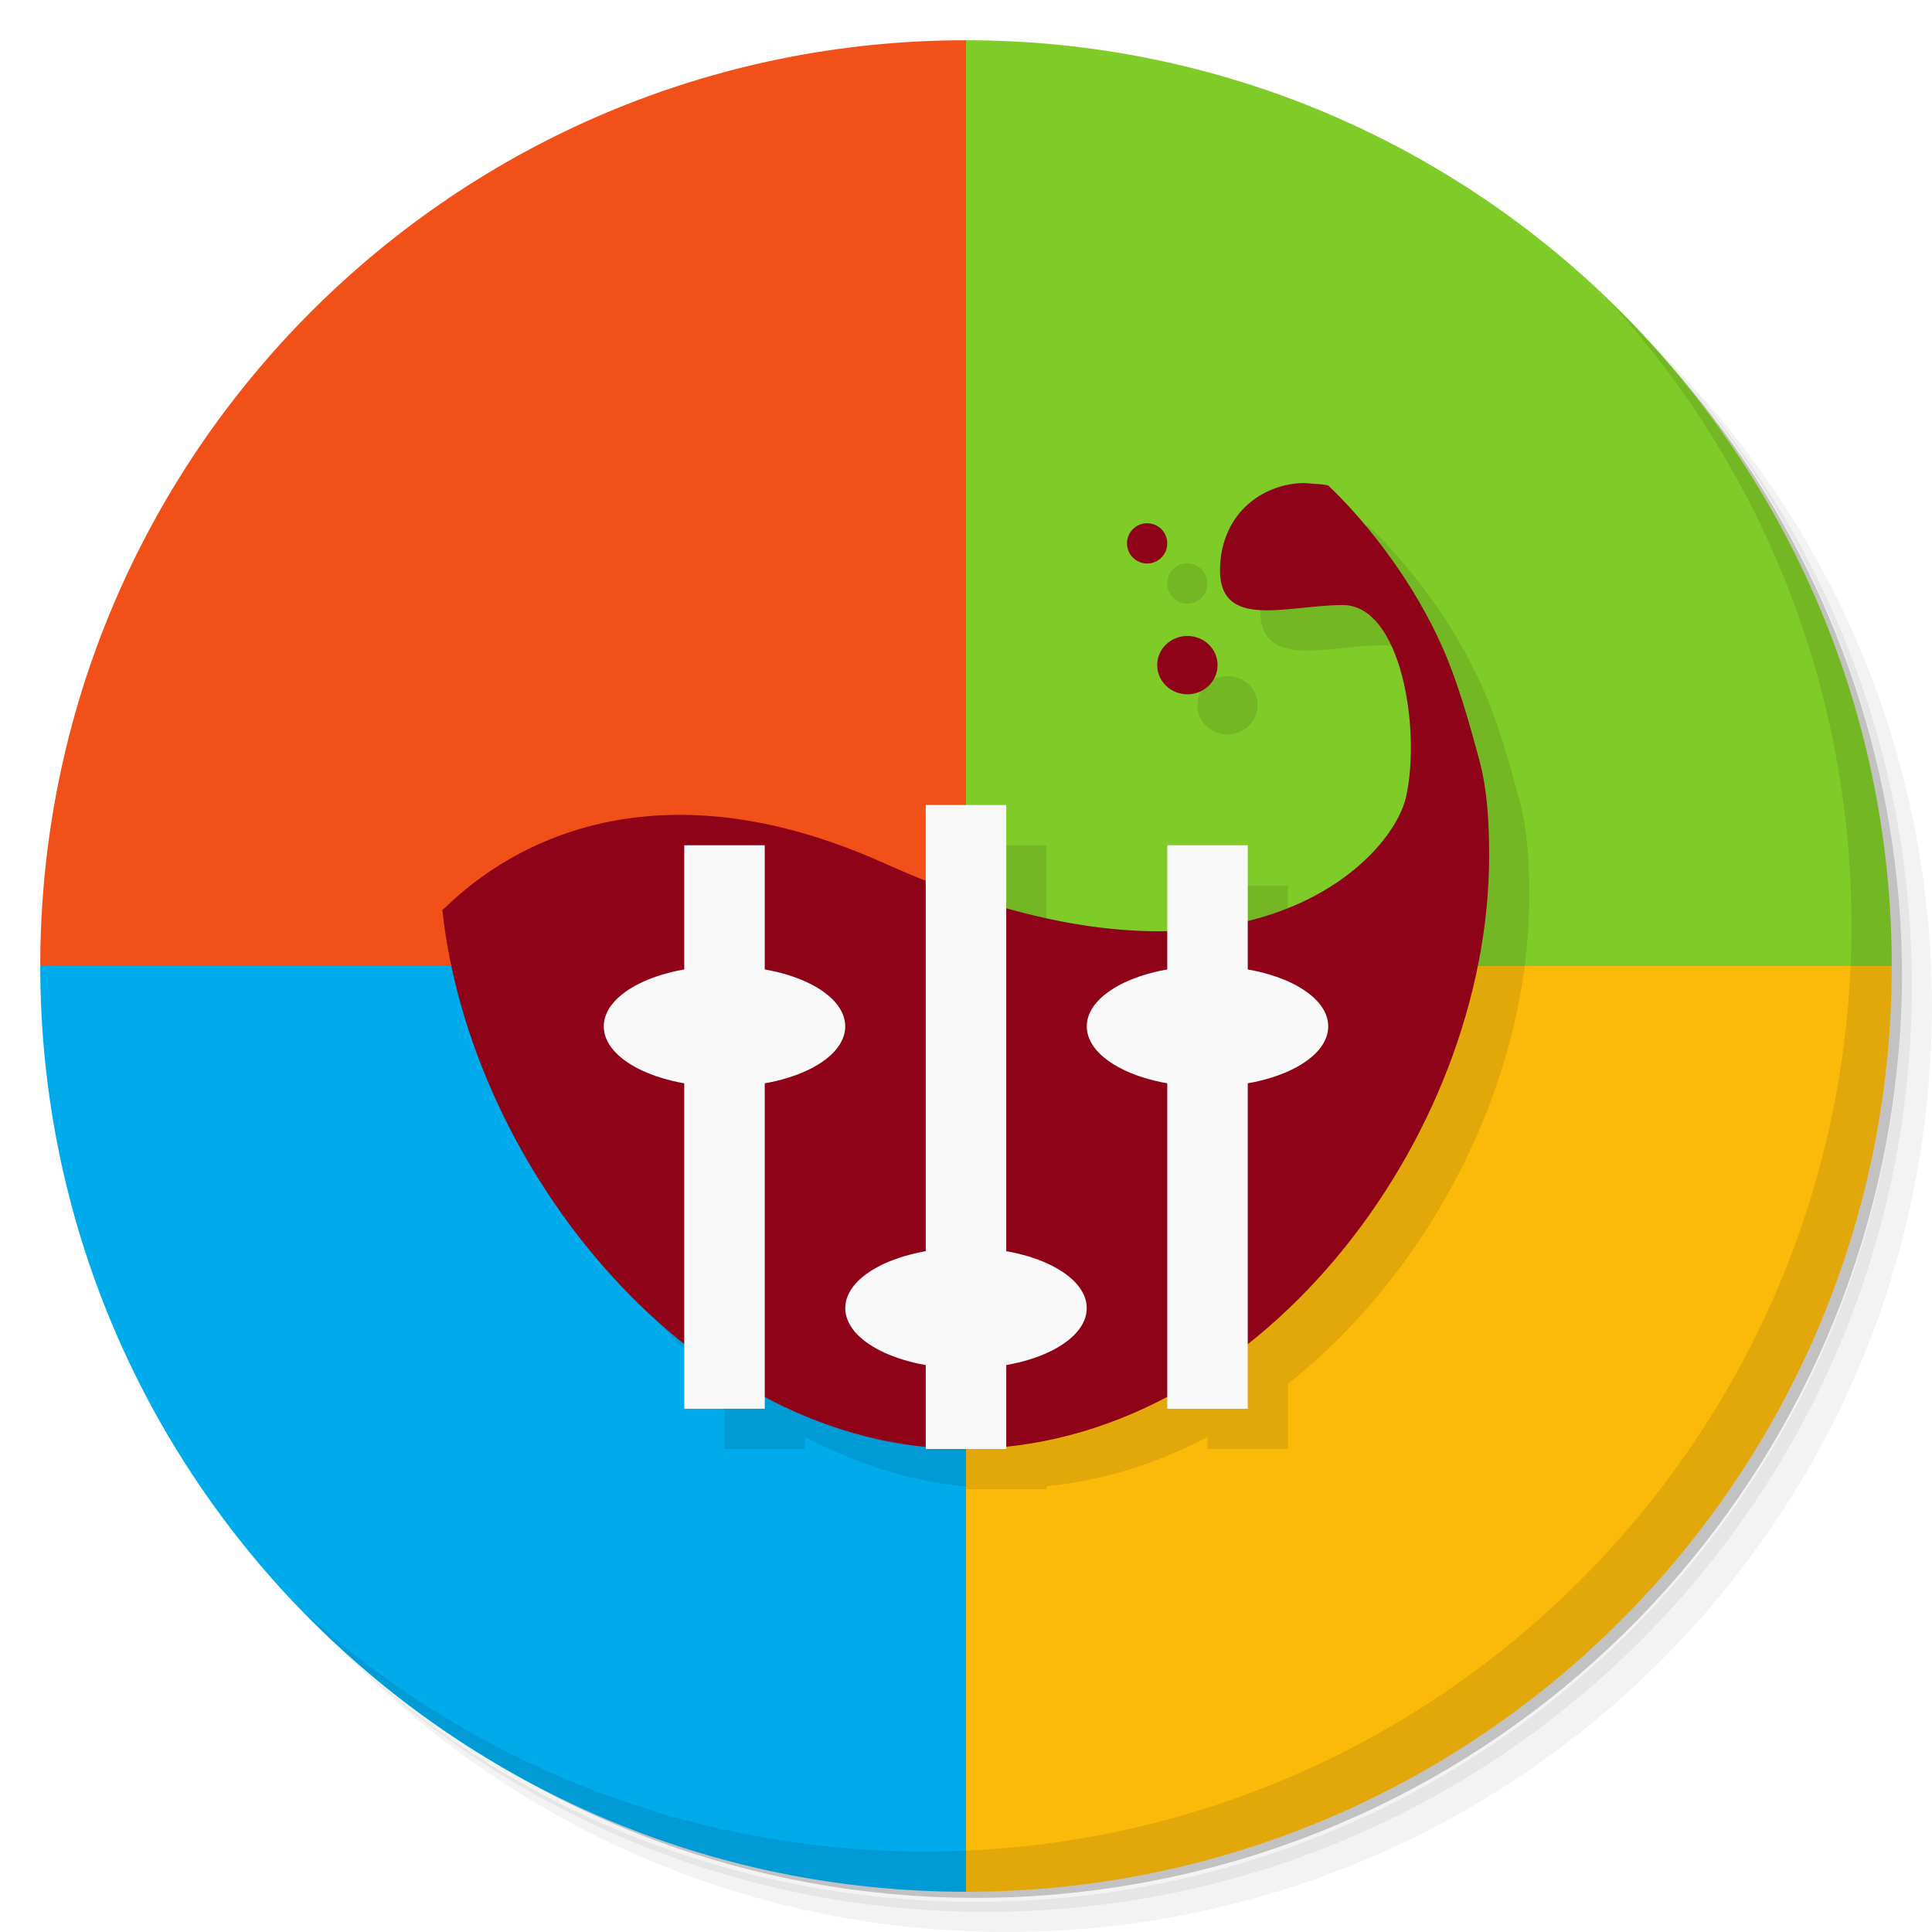
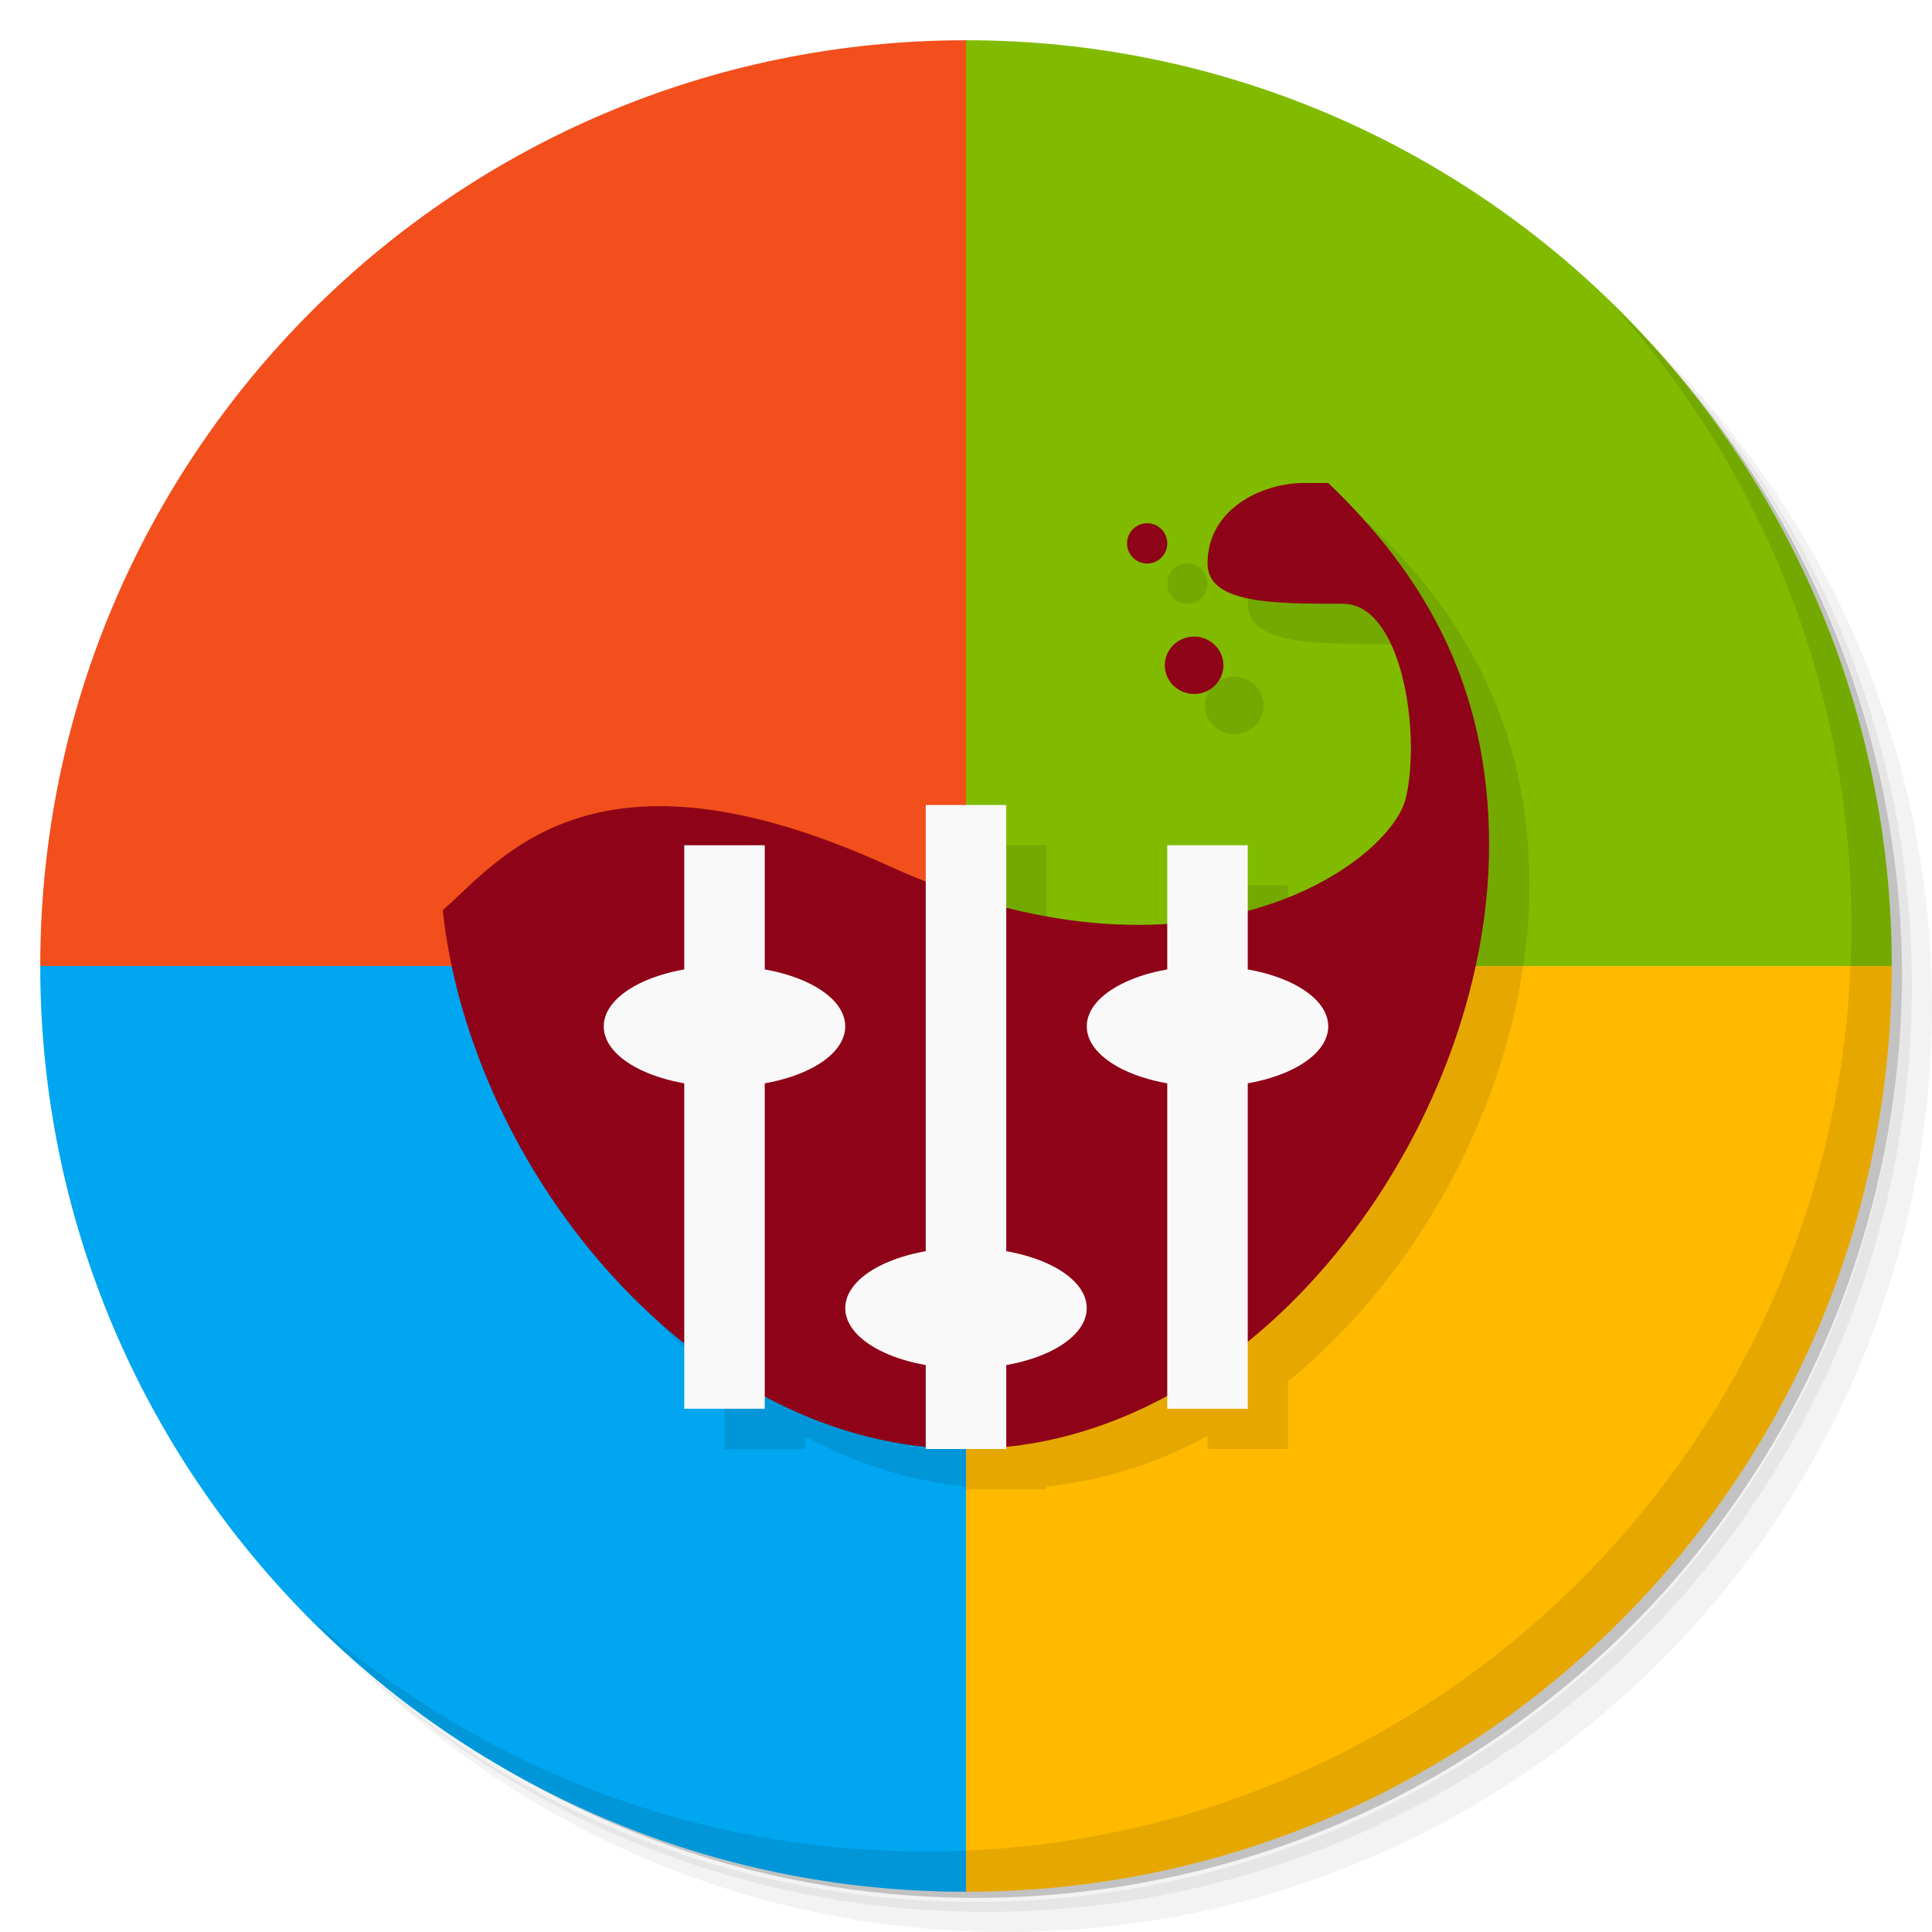
- <svg xmlns="http://www.w3.org/2000/svg" viewBox="0 0 48 48">
-   <path d="m 36.31,5 c 5.859,4.062 9.688,10.831 9.688,18.5 0,12.426 -10.07,22.5 -22.5,22.5 -7.669,0 -14.438,-3.828 -18.5,-9.688 1.037,1.822 2.306,3.499 3.781,4.969 4.085,3.712 9.514,5.969 15.469,5.969 12.703,0 23,-10.298 23,-23 0,-5.954 -2.256,-11.384 -5.969,-15.469 C 39.81,7.306 38.132,6.037 36.31,5 z m 4.969,3.781 c 3.854,4.113 6.219,9.637 6.219,15.719 0,12.703 -10.297,23 -23,23 -6.081,0 -11.606,-2.364 -15.719,-6.219 4.16,4.144 9.883,6.719 16.219,6.719 12.703,0 23,-10.298 23,-23 0,-6.335 -2.575,-12.06 -6.719,-16.219 z" style="opacity:0.05" />
-   <path d="m 41.28 8.781 c 3.712 4.085 5.969 9.514 5.969 15.469 0 12.703 -10.297 23 -23 23 -5.954 0 -11.384 -2.256 -15.469 -5.969 4.113 3.854 9.637 6.219 15.719 6.219 12.703 0 23 -10.298 23 -23 0 -6.081 -2.364 -11.606 -6.219 -15.719 z" style="opacity:0.1" />
-   <path d="M 24 1 C 11.297 1 1 11.297 1 24 L 24 24 L 24 1 z " style="fill:#f15119;fill-opacity:1;stroke:none;fill-rule:evenodd" />
-   <path d="M 31.25,2.375 C 39.865,5.529 46,13.792 46,23.505 c 0,12.426 -10.07,22.5 -22.5,22.5 -9.708,0 -17.971,-6.135 -21.12,-14.75 a 23,23 0 0 0 44.875,-7 23,23 0 0 0 -16,-21.875 z" style="opacity:0.2" />
-   <path d="M 24 1 L 24 24 L 47 24 C 47 11.297 36.703 1 24 1 z " style="fill:#7fcc28;fill-opacity:1;stroke:none;fill-rule:evenodd" />
-   <path d="m 1 24 c 0 12.703 10.297 23 23 23 l 0 -23 l -23 0 z" style="fill:#00abec;fill-opacity:1;stroke:none;fill-rule:evenodd" />
-   <path d="m 24 24 l 0 23 c 12.703 0 23 -10.297 23 -23 l -23 0 z" style="fill:#fbb909;fill-opacity:1;stroke:none;fill-rule:evenodd" />
-   <path d="m 27.5 33.5 c 0 0.828 -1.117 1.5 -2.5 1.5 -1.383 0 -2.5 -0.672 -2.5 -1.5 0 -0.828 1.117 -1.5 2.5 -1.5 1.383 0 2.5 0.672 2.5 1.5 m 0 0" style="fill:#000;opacity:0.1;fill-opacity:1;stroke:none;fill-rule:nonzero" />
-   <path d="M 22,26.5 C 22,27.328 20.883,28 19.5,28 18.117,28 17,27.328 17,26.5 17,25.672 18.117,25 19.5,25 c 1.383,0 2.5,0.672 2.5,1.5 m 0,0" style="fill:#000;opacity:0.1;fill-opacity:1;stroke:none;fill-rule:nonzero" />
-   <path d="M 33,26.5 C 33,27.328 31.883,28 30.5,28 29.117,28 28,27.328 28,26.5 28,25.672 29.117,25 30.5,25 c 1.383,0 2.5,0.672 2.5,1.5 m 0,0" style="fill:#000;opacity:0.1;fill-opacity:1;stroke:none;fill-rule:nonzero" />
-   <path d="m 33.392 12.996 0.002 0.004 c -0.961 0.016 -1.91 0.656 -2.063 1.844 -0.242 1.902 1.577 1.188 3.03 1.188 1.453 0 1.941 3.09 1.574 4.754 -0.198 0.904 -1.442 2.473 -3.936 3.088 l 0 -1.873 -2 0 0 2.125 c -1.152 0.024 -2.476 -0.13 -4 -0.561 l 0 -2.564 -2 0 0 1.869 c -0.341 -0.135 -0.676 -0.263 -1.033 -0.424 -7.195 -3.234 -10.789 1.074 -10.977 1.16 c 0.426 3.983 2.722 8.171 6.01 10.781 l 0 1.613 2 0 0 -0.301 c 1.248 0.665 2.592 1.097 4 1.236 l 0 0.064 2 0 0 -0.072 c 1.407 -0.145 2.753 -0.566 4 -1.225 l 0 0.297 2 0 0 -1.619 c 3.602 -2.851 5.996 -7.605 5.996 -12.11 0 -0.809 -0.038 -1.622 -0.24 -2.375 -0.256 -0.955 -0.536 -1.943 -0.91 -2.793 -0.688 -1.56 -1.791 -3.03 -2.85 -4.04 -0.182 -0.039 -0.429 -0.044 -0.604 -0.061 z m -3.893 1 c -0.277 0 -0.5 0.224 -0.5 0.502 0 0.274 0.224 0.498 0.5 0.498 0.277 0 0.5 -0.224 0.5 -0.498 0 -0.278 -0.224 -0.502 -0.5 -0.502 z m 1 2.801 c -0.414 0 -0.752 0.321 -0.752 0.723 0 0.402 0.338 0.727 0.752 0.727 0.411 0 0.748 -0.325 0.748 -0.727 0 -0.402 -0.338 -0.723 -0.748 -0.723 z" style="fill:#000;opacity:0.1;fill-opacity:1;stroke:none;fill-rule:nonzero" />
-   <path d="m 32.395 12 c -0.961 0.016 -1.91 0.656 -2.063 1.844 -0.242 1.902 1.578 1.188 3.03 1.188 1.453 0 1.941 3.09 1.574 4.754 -0.363 1.66 -4.227 5.59 -12.969 1.66 -7.195 -3.234 -10.789 1.074 -10.977 1.16 0.688 6.426 6.234 13.391 12.977 13.391 7.188 0 13.03 -7.68 13.03 -14.73 0 -0.809 -0.04 -1.622 -0.242 -2.375 -0.256 -0.955 -0.536 -1.943 -0.91 -2.793 -0.688 -1.56 -1.789 -3.03 -2.848 -4.04 -0.182 -0.039 -0.431 -0.042 -0.605 -0.059" style="fill:#8e0317;fill-opacity:1;stroke:none;fill-rule:nonzero" />
-   <path d="m 29.502 15.8 c -0.414 0 -0.752 0.321 -0.752 0.723 0 0.402 0.338 0.727 0.752 0.727 0.411 0 0.748 -0.325 0.748 -0.727 0 -0.402 -0.338 -0.723 -0.748 -0.723" style="fill:#8e0317;fill-opacity:1;stroke:none;fill-rule:nonzero" />
-   <path d="m 29 13.502 c 0 0.274 -0.223 0.498 -0.5 0.498 -0.276 0 -0.5 -0.224 -0.5 -0.498 0 -0.278 0.223 -0.502 0.5 -0.502 c 0.276 0 0.5 0.224 0.5 0.502 m 0 0" style="fill:#8e0317;fill-opacity:1;stroke:none;fill-rule:nonzero" />
-   <path d="m 23 20 0 16 2 0 0 -16 m -2 0" style="fill:#f9f9f9;fill-opacity:1;stroke:none;fill-rule:nonzero" />
-   <path d="m 24 31 c -1.66 0 -3 0.672 -3 1.5 0 0.828 1.34 1.5 3 1.5 1.66 0 3 -0.672 3 -1.5 c 0 -0.828 -1.34 -1.5 -3 -1.5" style="fill:#f9f9f9;fill-opacity:1;stroke:none;fill-rule:nonzero" />
-   <path d="m 19 35 0 -14 -2 0 0 14 m 2 0" style="fill:#f9f9f9;fill-opacity:1;stroke:none;fill-rule:nonzero" />
-   <path d="m 18 24 c -1.66 0 -3 0.672 -3 1.5 0 0.828 1.34 1.5 3 1.5 1.66 0 3 -0.672 3 -1.5 c 0 -0.828 -1.34 -1.5 -3 -1.5" style="fill:#f9f9f9;fill-opacity:1;stroke:none;fill-rule:nonzero" />
-   <path d="m 31 35 0 -14 -2 0 0 14 m 2 0" style="fill:#f9f9f9;fill-opacity:1;stroke:none;fill-rule:nonzero" />
-   <path d="m 30 24 c -1.66 0 -3 0.672 -3 1.5 0 0.828 1.34 1.5 3 1.5 1.66 0 3 -0.672 3 -1.5 c 0 -0.828 -1.34 -1.5 -3 -1.5" style="fill:#f9f9f9;fill-opacity:1;stroke:none;fill-rule:nonzero" />
-   <path d="m 40.03,7.531 c 3.712,4.084 5.969,9.514 5.969,15.469 0,12.703 -10.297,23 -23,23 C 17.045,46 11.615,43.744 7.53,40.031 11.708,44.322 17.54,47 23.999,47 c 12.703,0 23,-10.298 23,-23 0,-6.462 -2.677,-12.291 -6.969,-16.469 z" style="opacity:0.1" />
+ <svg xmlns="http://www.w3.org/2000/svg" version="1.1" viewBox="0 0 48 48">
+   <path d="m36.31 5c5.859 4.062 9.688 10.831 9.688 18.5 0 12.426-10.07 22.5-22.5 22.5-7.669 0-14.438-3.828-18.5-9.688 1.037 1.822 2.306 3.499 3.781 4.969 4.085 3.712 9.514 5.969 15.469 5.969 12.703 0 23-10.298 23-23 0-5.954-2.256-11.384-5.969-15.469-1.469-1.475-3.147-2.744-4.969-3.781zm4.969 3.781c3.854 4.113 6.219 9.637 6.219 15.719 0 12.703-10.297 23-23 23-6.081 0-11.606-2.364-15.719-6.219 4.16 4.144 9.883 6.719 16.219 6.719 12.703 0 23-10.298 23-23 0-6.335-2.575-12.06-6.719-16.219z" style="opacity:.05" />
+   <path d="m41.28 8.781c3.712 4.085 5.969 9.514 5.969 15.469 0 12.703-10.297 23-23 23-5.954 0-11.384-2.256-15.469-5.969 4.113 3.854 9.637 6.219 15.719 6.219 12.703 0 23-10.298 23-23 0-6.081-2.364-11.606-6.219-15.719z" style="opacity:.1" />
+   <path d="m24 1c-12.703 0-23 10.297-23 23h23v-23z" style="fill-rule:evenodd;fill:#f24f1c" />
+   <path d="m31.25 2.375c8.615 3.154 14.75 11.417 14.75 21.13 0 12.426-10.07 22.5-22.5 22.5-9.708 0-17.971-6.135-21.12-14.75a23 23 0 0 0 44.875-7 23 23 0 0 0-16-21.875z" style="opacity:.2" />
+   <path d="m24 1v23h23c0-12.703-10.297-23-23-23z" style="fill-rule:evenodd;fill:#80bb00" />
+   <path d="m1 24c0 12.703 10.297 23 23 23v-23h-23z" style="fill-rule:evenodd;fill:#00a6f0" />
+   <path d="m24 24v23c12.703 0 23-10.297 23-23h-23z" style="fill-rule:evenodd;fill:#ffba00" />
+   <path d="m33.395 13c-1.037 0-2.394 0.639-2.394 2 0 1 1.63 1 3.361 1 1.453 0 1.941 3.133 1.574 4.797-0.186 0.854-1.588 2.194-3.936 2.826v-1.623h-2v1.945c-1.184 0.077-2.522-0.03-4-0.404v-2.541h-2v1.891c-0.341-0.134-0.681-0.267-1.033-0.43-7.195-3.234-9.482-0.165-10.967 1.154 0.425 3.973 2.72 8.144 6 10.754v1.631h2v-0.314c1.249 0.668 2.593 1.106 4 1.25v0.064h1 1v-0.068c1.408-0.145 2.754-0.578 4-1.254v0.322h2v-1.678c3.604-2.928 5.995-7.805 5.996-12.322 0.001-4-1.643-6.747-3.996-9h-0.605zm-3.894 1a0.5 0.5 0 0 0-0.5 0.5 0.5 0.5 0 0 0 0.5 0.5 0.5 0.5 0 0 0 0.5-0.5 0.5 0.5 0 0 0-0.5-0.5zm1.168 2.816c-0.402 0-0.73 0.32-0.73 0.711 0 0.395 0.328 0.715 0.73 0.715 0.399 0 0.727-0.32 0.727-0.715 0-0.391-0.329-0.711-0.727-0.711z" style="opacity:.1" />
+   <path d="m32.395 12c-1.037 0-2.394 0.639-2.394 2 0 1 1.63 1 3.361 1 1.453 0 1.941 3.133 1.574 4.797-0.363 1.664-5.32 5.204-12.969 1.664-7.195-3.234-9.482-0.165-10.967 1.154 0.688 6.426 6.257 13.385 13 13.385 7.188 0 12.994-7.95 12.996-15 0.001-4-1.643-6.747-3.996-9zm-3.894 1a0.5 0.5 0 0 0-0.5 0.5 0.5 0.5 0 0 0 0.5 0.5 0.5 0.5 0 0 0 0.5-0.5 0.5 0.5 0 0 0-0.5-0.5zm1.168 2.816c-0.402 0-0.73 0.32-0.73 0.711 0 0.395 0.328 0.715 0.73 0.715 0.399 0 0.727-0.32 0.727-0.715 0-0.391-0.329-0.711-0.727-0.711z" style="fill:#8e0317" />
+   <path d="m23 20v16h2v-16m-2 0" style="fill:#f9f9f9" />
+   <path d="m24 31c-1.66 0-3 0.672-3 1.5s1.34 1.5 3 1.5 3-0.672 3-1.5-1.34-1.5-3-1.5" style="fill:#f9f9f9" />
+   <path d="m19 35v-14h-2v14m2 0" style="fill:#f9f9f9" />
+   <path d="m18 24c-1.66 0-3 0.672-3 1.5s1.34 1.5 3 1.5 3-0.672 3-1.5-1.34-1.5-3-1.5" style="fill:#f9f9f9" />
+   <path d="m31 35v-14h-2v14m2 0" style="fill:#f9f9f9" />
+   <path d="m30 24c-1.66 0-3 0.672-3 1.5s1.34 1.5 3 1.5 3-0.672 3-1.5-1.34-1.5-3-1.5" style="fill:#f9f9f9" />
+   <path d="m40.03 7.531c3.712 4.084 5.969 9.514 5.969 15.469 0 12.703-10.297 23-23 23-5.954 0-11.384-2.256-15.469-5.969 4.178 4.291 10.01 6.969 16.469 6.969 12.703 0 23-10.298 23-23 0-6.462-2.677-12.291-6.969-16.469z" style="opacity:.1" />
</svg>
